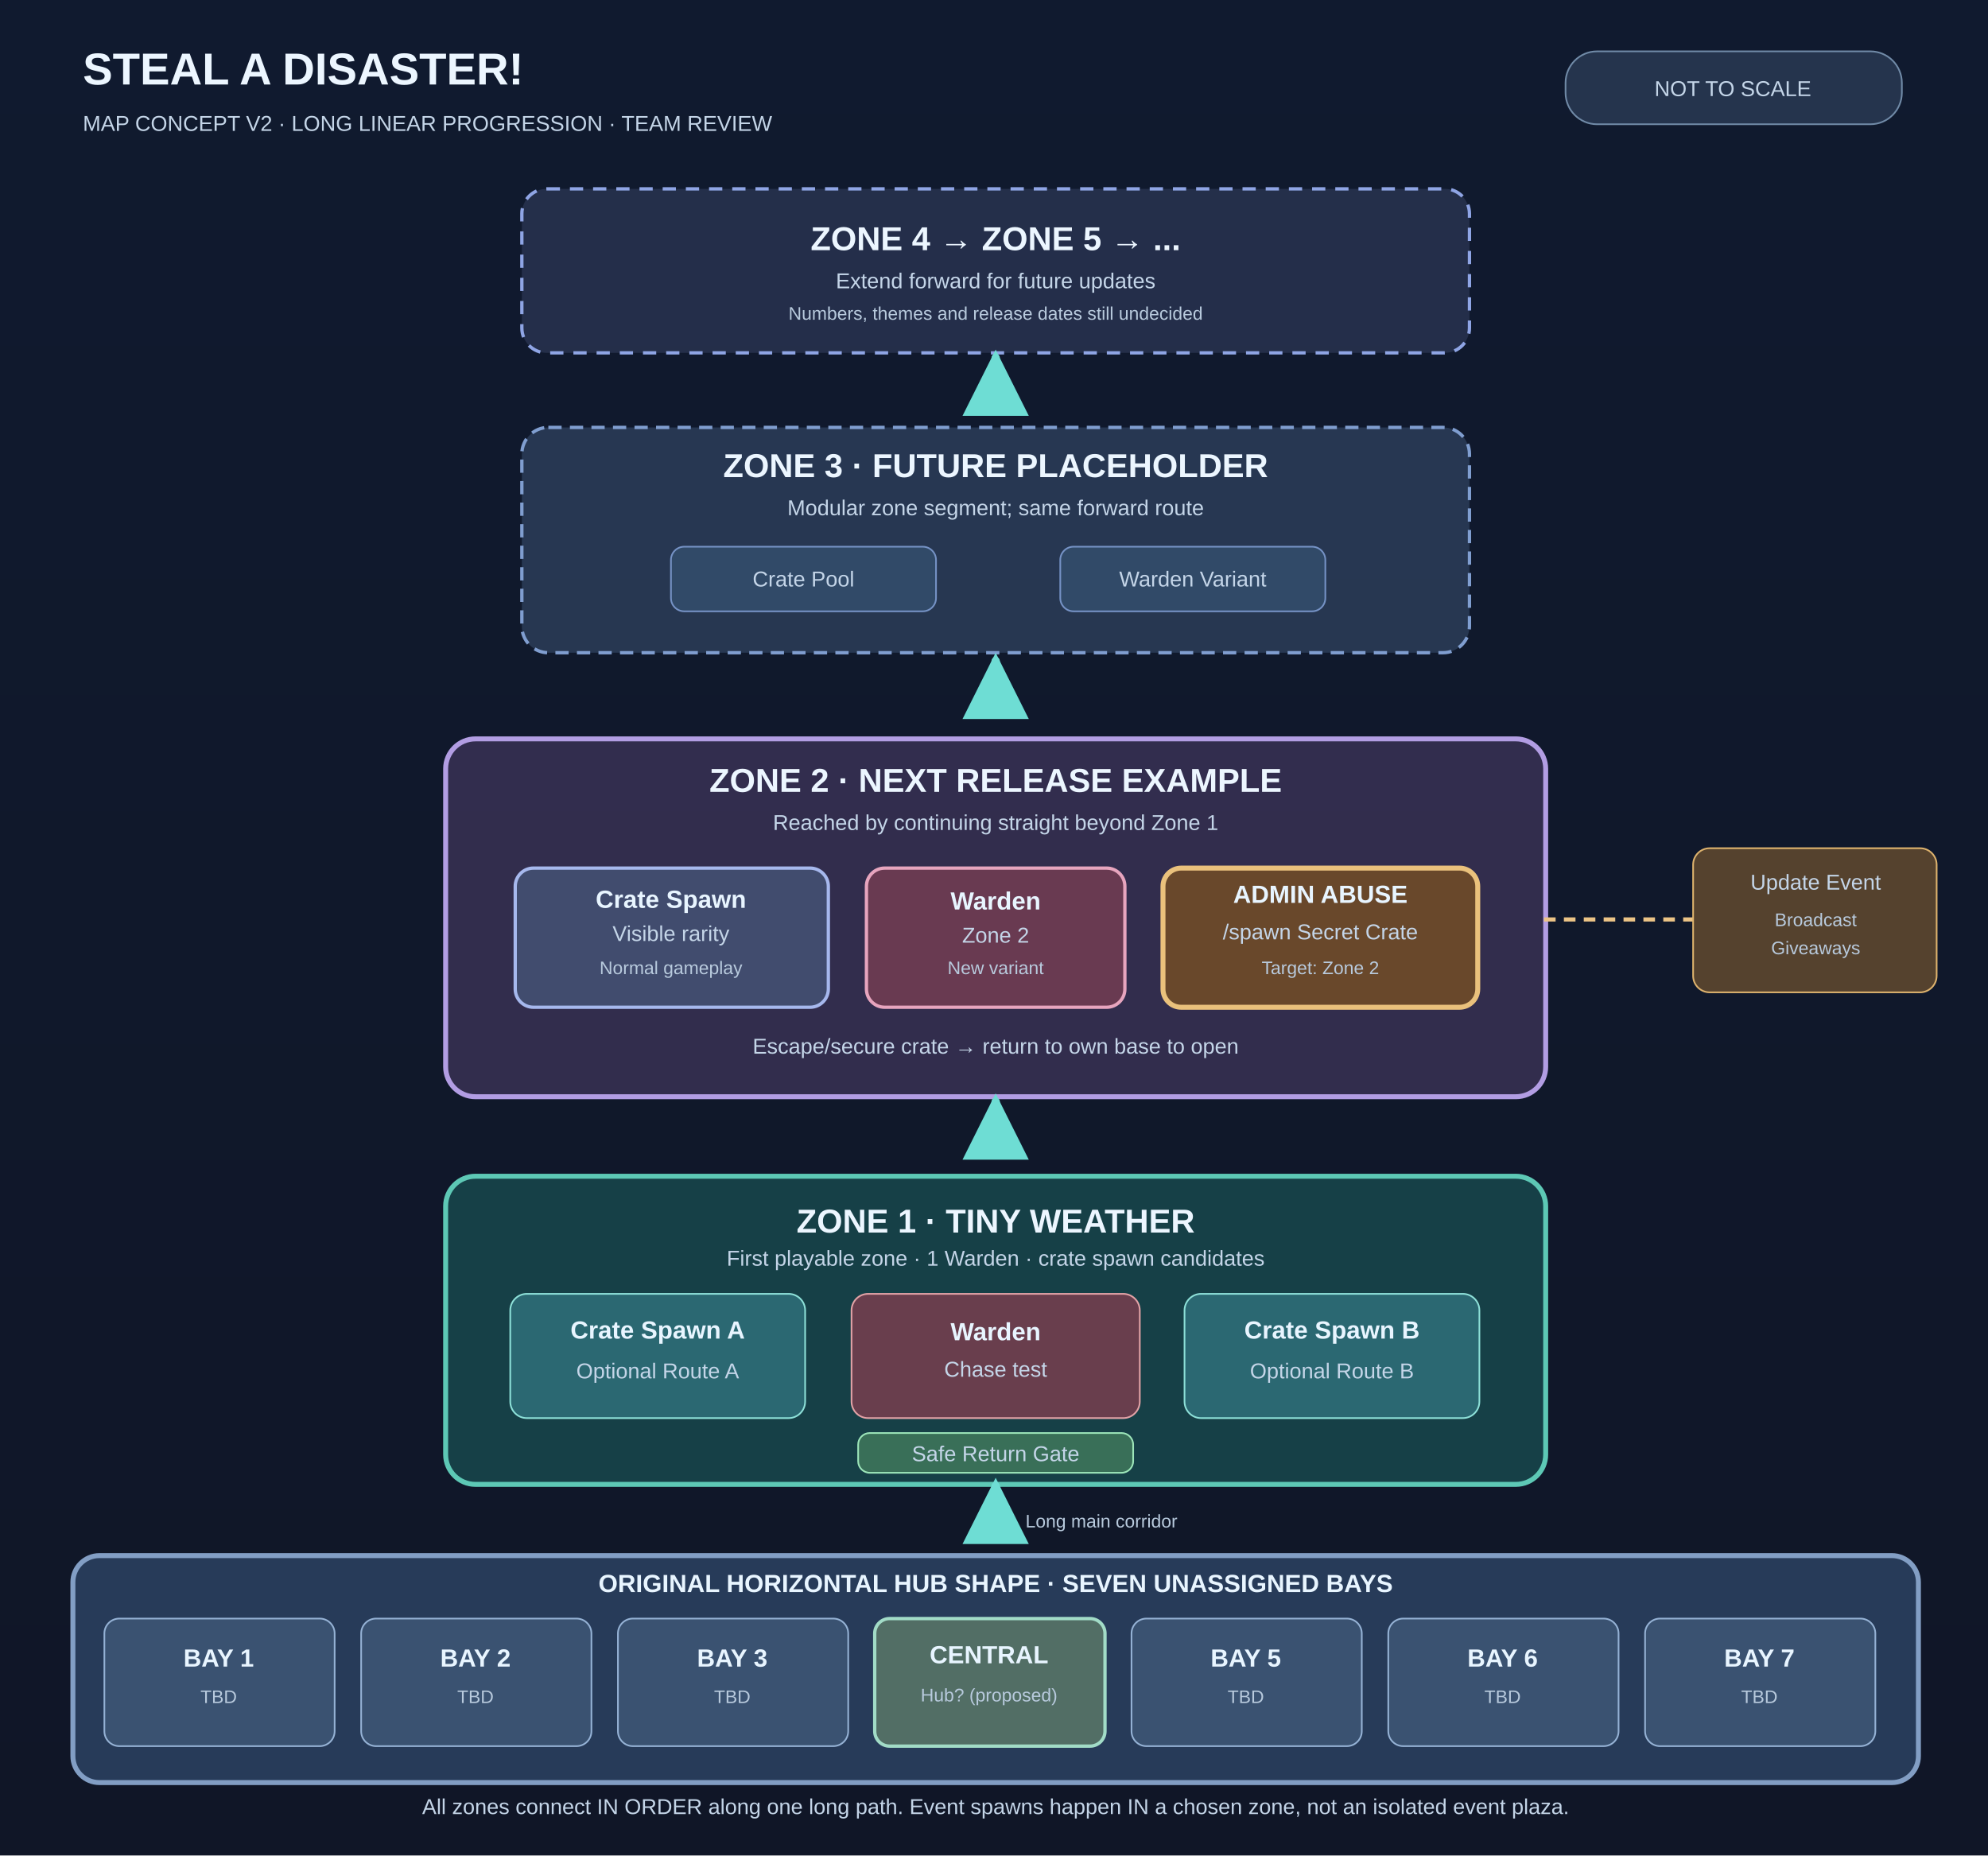
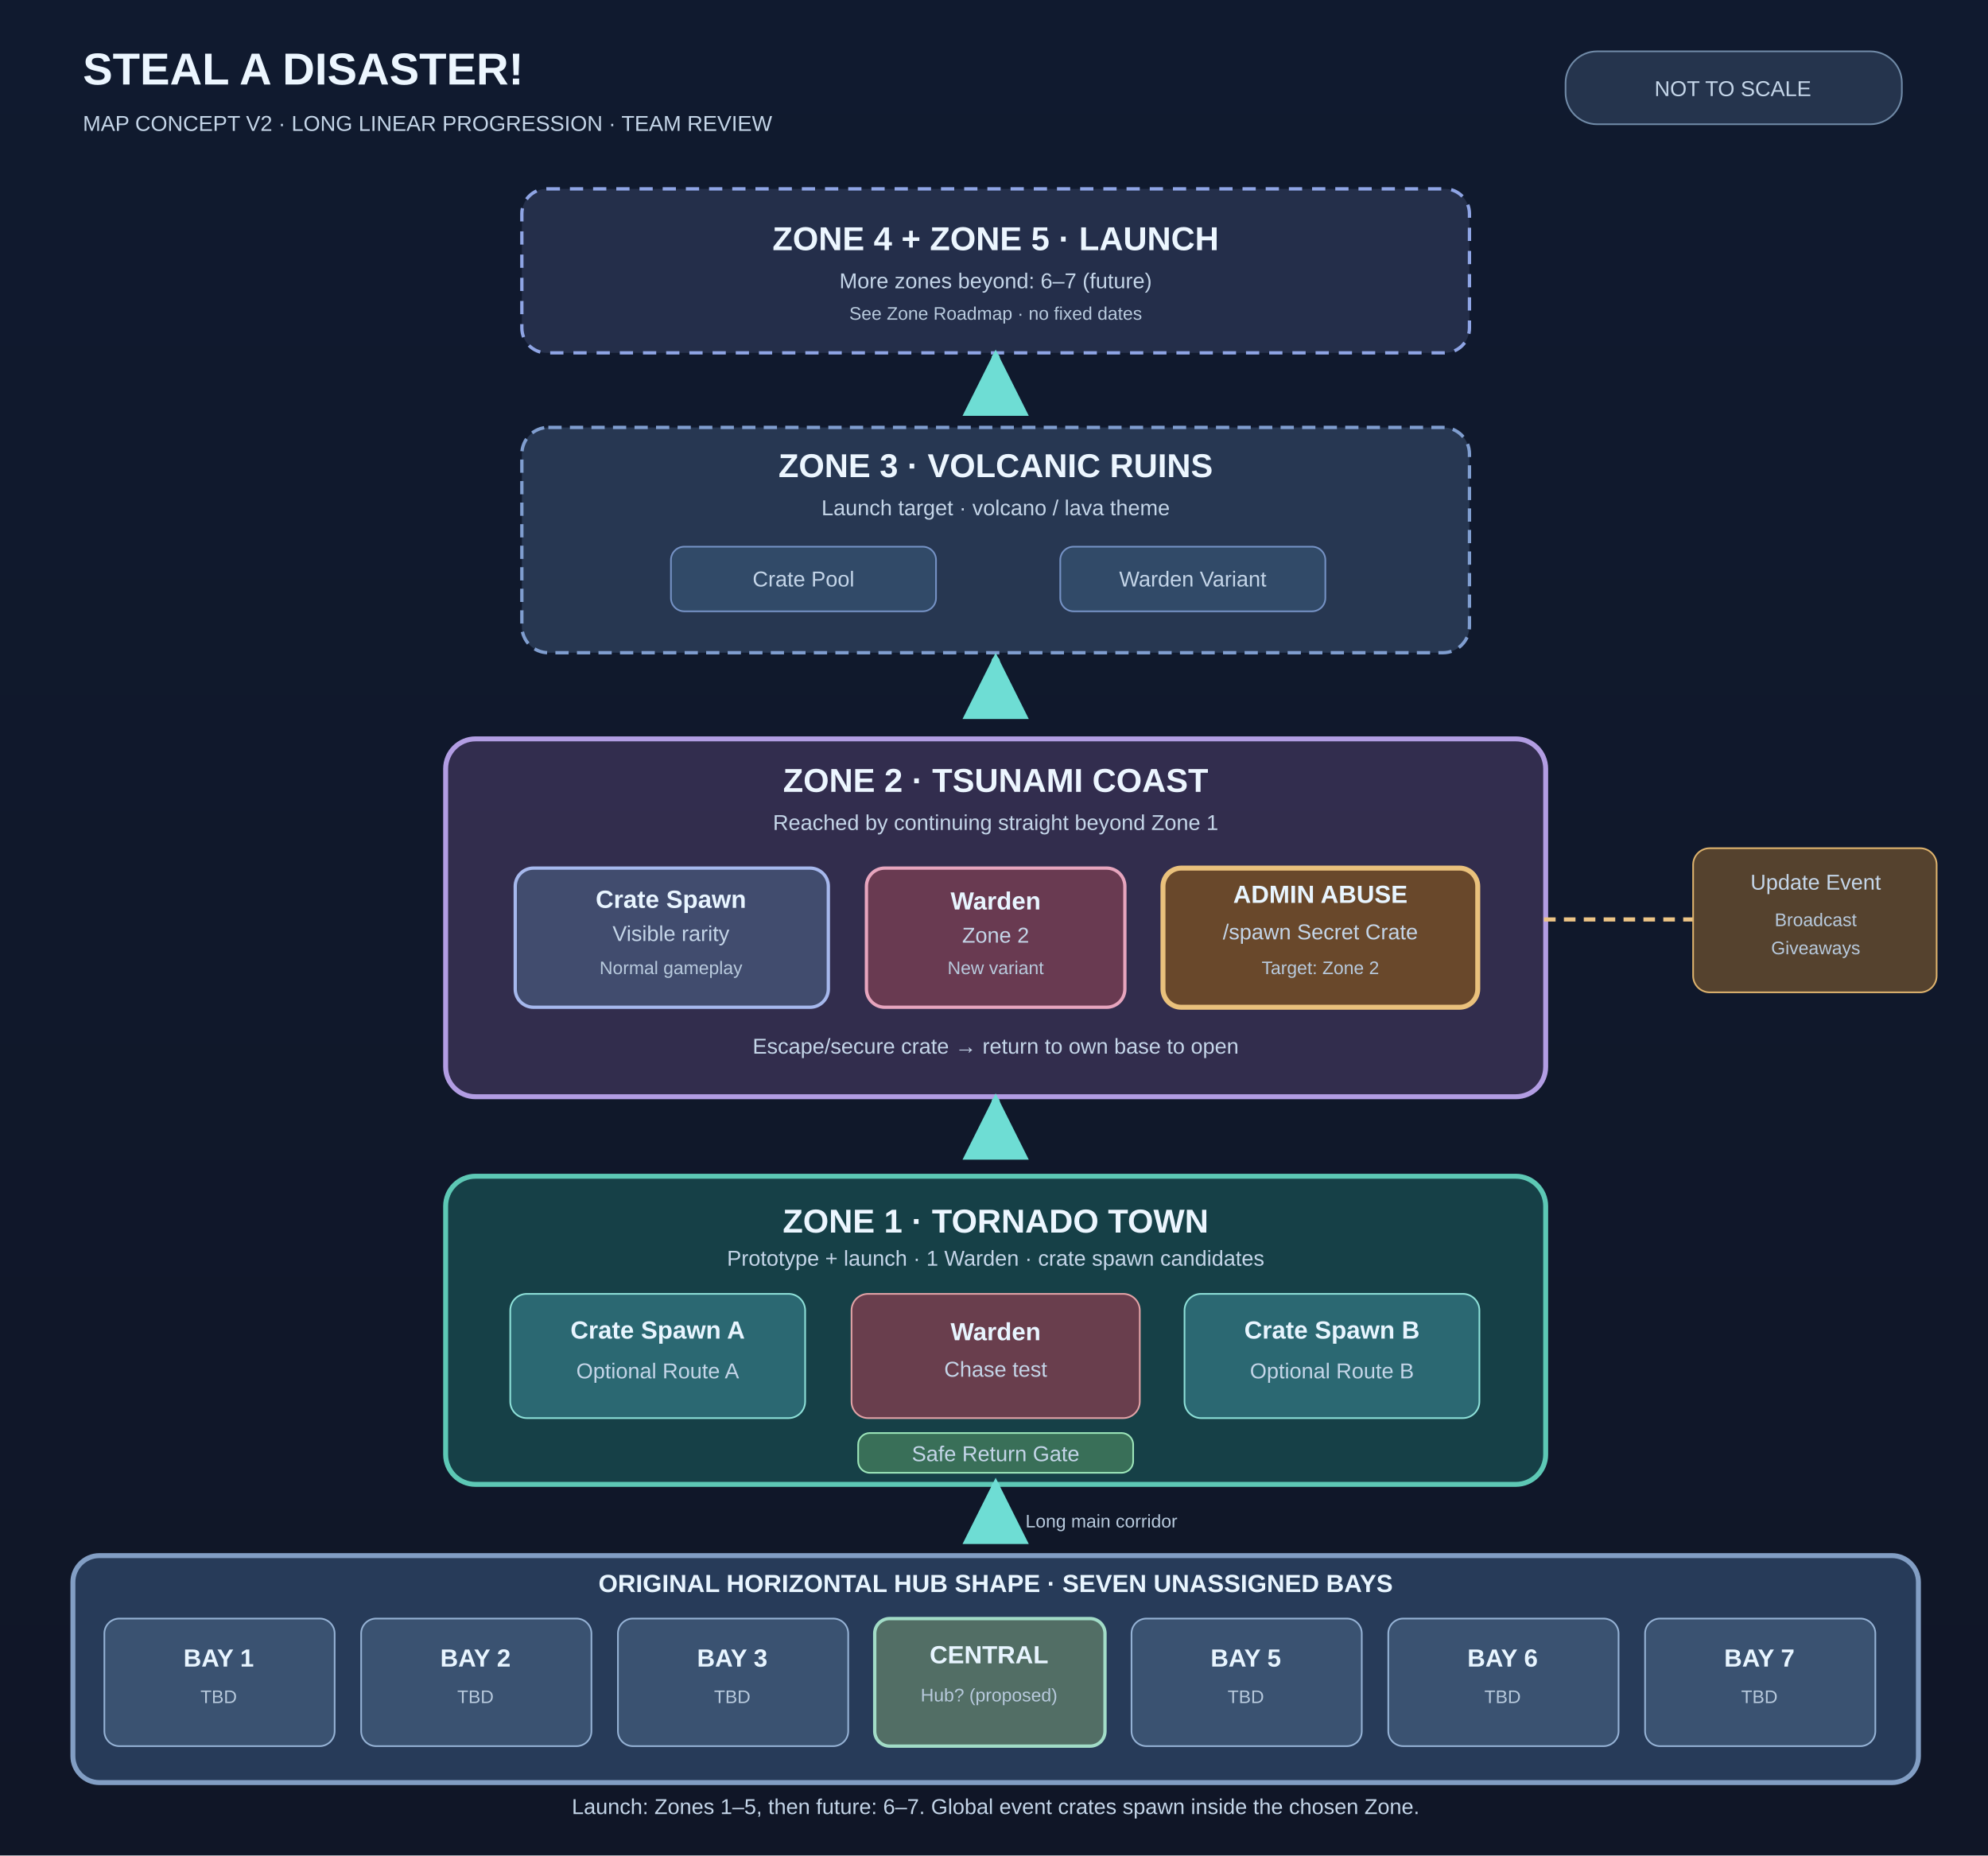
<svg xmlns="http://www.w3.org/2000/svg" viewBox="0 0 1200 1120" width="1200" height="1120" role="img" aria-labelledby="title desc">
  <defs>
    <linearGradient id="bg" x1="0" y1="0" x2="0" y2="1">
      <stop offset="0" stop-color="#101a2f" />
      <stop offset="1" stop-color="#101627" />
    </linearGradient>
    <marker id="arr" markerWidth="8" markerHeight="8" refX="7" refY="4" orient="auto">
      <path d="M0 0 L8 4 L0 8Z" fill="#6eddd4" />
    </marker>
    <style>
 .title{font:700 27px 'Segoe UI',Arial,sans-serif;fill:#ecf6ff}
 .major{font:700 20px 'Segoe UI',Arial,sans-serif;fill:#ecf6ff}
 .medium{font:650 15px 'Segoe UI',Arial,sans-serif;fill:#e8f5ff}
 .small{font:500 13px 'Segoe UI',Arial,sans-serif;fill:#c4d5e8}
 .tiny{font:500 11px 'Segoe UI',Arial,sans-serif;fill:#b8cadd}
 .step{stroke:#6eddd4;stroke-width:5;fill:none;marker-end:url(#arr);stroke-linecap:round}
 </style>
  </defs>
  <rect width="1200" height="1120" fill="url(#bg)" />
  <text x="50" y="51" class="title">STEAL A DISASTER!</text>
  <text x="50" y="79" class="small">MAP CONCEPT V2 · LONG LINEAR PROGRESSION · TEAM REVIEW</text>
  <rect x="945" y="31" width="203" height="44" rx="19" fill="#25344d" stroke="#708aa7" />
  <text x="1046" y="58" class="small" text-anchor="middle">NOT TO SCALE</text>
  <rect x="315" y="114" width="572" height="99" rx="15" fill="#394467" fill-opacity=".5" stroke="#8fa5e5" stroke-width="2" stroke-dasharray="8 6" />
-   <text x="601" y="151" class="major" text-anchor="middle">ZONE 4 → ZONE 5 → ...</text>
-   <text x="601" y="174" class="small" text-anchor="middle">Extend forward for future updates</text>
-   <text x="601" y="193" class="tiny" text-anchor="middle">Numbers, themes and release dates still undecided</text>
+   <text x="601" y="151" class="major" text-anchor="middle">ZONE 4 + ZONE 5 · LAUNCH</text>
+   <text x="601" y="174" class="small" text-anchor="middle">More zones beyond: 6–7 (future)</text>
+   <text x="601" y="193" class="tiny" text-anchor="middle">See Zone Roadmap · no fixed dates</text>
  <path d="M601 248 V216" class="step" />
  <rect x="315" y="258" width="572" height="136" rx="16" fill="#334866" fill-opacity=".65" stroke="#809ed0" stroke-width="2" stroke-dasharray="8 5" />
-   <text x="601" y="288" class="major" text-anchor="middle">ZONE 3 · FUTURE PLACEHOLDER</text>
-   <text x="601" y="311" class="small" text-anchor="middle">Modular zone segment; same forward route</text>
+   <text x="601" y="288" class="major" text-anchor="middle">ZONE 3 · VOLCANIC RUINS</text>
+   <text x="601" y="311" class="small" text-anchor="middle">Launch target · volcano / lava theme</text>
  <rect x="405" y="330" width="160" height="39" rx="8" fill="#314a68" stroke="#7592c5" />
  <text x="485" y="354" class="small" text-anchor="middle">Crate Pool</text>
  <rect x="640" y="330" width="160" height="39" rx="8" fill="#314a68" stroke="#7592c5" />
  <text x="720" y="354" class="small" text-anchor="middle">Warden Variant</text>
  <path d="M601 430 V399" class="step" />
  <rect x="269" y="446" width="664" height="216" rx="18" fill="#3b3457" fill-opacity=".78" stroke="#b29de3" stroke-width="3" />
-   <text x="601" y="478" class="major" text-anchor="middle">ZONE 2 · NEXT RELEASE EXAMPLE</text>
+   <text x="601" y="478" class="major" text-anchor="middle">ZONE 2 · TSUNAMI COAST</text>
  <text x="601" y="501" class="small" text-anchor="middle">Reached by continuing straight beyond Zone 1</text>
  <rect x="311" y="524" width="189" height="84" rx="11" fill="#414c6e" stroke="#a6b8ed" stroke-width="2" />
  <text x="405" y="548" class="medium" text-anchor="middle">Crate Spawn</text>
  <text x="405" y="568" class="small" text-anchor="middle">Visible rarity</text>
  <text x="405" y="588" class="tiny" text-anchor="middle">Normal gameplay</text>
  <rect x="523" y="524" width="156" height="84" rx="11" fill="#693a51" stroke="#e7a5be" stroke-width="2" />
  <text x="601" y="549" class="medium" text-anchor="middle">Warden</text>
  <text x="601" y="569" class="small" text-anchor="middle">Zone 2</text>
  <text x="601" y="588" class="tiny" text-anchor="middle">New variant</text>
  <rect x="702" y="524" width="190" height="84" rx="11" fill="#69482b" stroke="#eac17c" stroke-width="3" />
  <text x="797" y="545" class="medium" text-anchor="middle">ADMIN ABUSE</text>
  <text x="797" y="567" class="small" text-anchor="middle">/spawn Secret Crate</text>
  <text x="797" y="588" class="tiny" text-anchor="middle">Target: Zone 2</text>
  <path d="M932 555 H1034" stroke="#ecc486" stroke-width="2.5" stroke-dasharray="7 5" />
  <rect x="1022" y="512" width="147" height="87" rx="10" fill="#55422e" stroke="#ddb26d" />
  <text x="1096" y="537" class="small" text-anchor="middle">Update Event</text>
  <text x="1096" y="559" class="tiny" text-anchor="middle">Broadcast</text>
  <text x="1096" y="576" class="tiny" text-anchor="middle">Giveaways</text>
  <text x="601" y="636" class="small" text-anchor="middle">Escape/secure crate → return to own base to open</text>
  <path d="M601 695 V665" class="step" />
  <rect x="269" y="710" width="664" height="186" rx="18" fill="#184d50" fill-opacity=".76" stroke="#5dc8b5" stroke-width="3" />
-   <text x="601" y="744" class="major" text-anchor="middle">ZONE 1 · TINY WEATHER</text>
-   <text x="601" y="764" class="small" text-anchor="middle">First playable zone · 1 Warden · crate spawn candidates</text>
+   <text x="601" y="744" class="major" text-anchor="middle">ZONE 1 · TORNADO TOWN</text>
+   <text x="601" y="764" class="small" text-anchor="middle">Prototype + launch · 1 Warden · crate spawn candidates</text>
  <rect x="308" y="781" width="178" height="75" rx="10" fill="#2b6872" stroke="#8de0d8" />
  <text x="397" y="808" class="medium" text-anchor="middle">Crate Spawn A</text>
  <text x="397" y="832" class="small" text-anchor="middle">Optional Route A</text>
  <rect x="514" y="781" width="174" height="75" rx="10" fill="#693e4d" stroke="#e2a2a6" />
  <text x="601" y="809" class="medium" text-anchor="middle">Warden</text>
  <text x="601" y="831" class="small" text-anchor="middle">Chase test</text>
  <rect x="715" y="781" width="178" height="75" rx="10" fill="#2b6872" stroke="#8de0d8" />
  <text x="804" y="808" class="medium" text-anchor="middle">Crate Spawn B</text>
  <text x="804" y="832" class="small" text-anchor="middle">Optional Route B</text>
  <rect x="518" y="865" width="166" height="24" rx="7" fill="#396f58" stroke="#9ce5b9" />
  <text x="601" y="882" class="small" text-anchor="middle">Safe Return Gate</text>
  <path d="M601 928 V897" class="step" />
  <text x="619" y="922" class="tiny">Long main corridor</text>
  <rect x="44" y="939" width="1114" height="137" rx="16" fill="#273b59" stroke="#829ec4" stroke-width="3" />
  <text x="601" y="961" class="medium" text-anchor="middle">ORIGINAL HORIZONTAL HUB SHAPE · SEVEN UNASSIGNED BAYS</text>
  <g font-family="Segoe UI,Arial" text-anchor="middle">
    <rect x="63" y="977" width="139" height="77" rx="9" fill="#3a5271" stroke="#95b2d5" />
    <text x="132" y="1006" class="medium">BAY 1</text>
    <text x="132" y="1028" class="tiny">TBD</text>
    <rect x="218" y="977" width="139" height="77" rx="9" fill="#3a5271" stroke="#95b2d5" />
    <text x="287" y="1006" class="medium">BAY 2</text>
    <text x="287" y="1028" class="tiny">TBD</text>
    <rect x="373" y="977" width="139" height="77" rx="9" fill="#3a5271" stroke="#95b2d5" />
    <text x="442" y="1006" class="medium">BAY 3</text>
    <text x="442" y="1028" class="tiny">TBD</text>
    <rect x="528" y="977" width="139" height="77" rx="9" fill="#526e65" stroke="#a2dcc7" stroke-width="2" />
    <text x="597" y="1004" class="medium">CENTRAL</text>
    <text x="597" y="1027" class="tiny">Hub? (proposed)</text>
    <rect x="683" y="977" width="139" height="77" rx="9" fill="#3a5271" stroke="#95b2d5" />
    <text x="752" y="1006" class="medium">BAY 5</text>
    <text x="752" y="1028" class="tiny">TBD</text>
    <rect x="838" y="977" width="139" height="77" rx="9" fill="#3a5271" stroke="#95b2d5" />
    <text x="907" y="1006" class="medium">BAY 6</text>
    <text x="907" y="1028" class="tiny">TBD</text>
    <rect x="993" y="977" width="139" height="77" rx="9" fill="#3a5271" stroke="#95b2d5" />
    <text x="1062" y="1006" class="medium">BAY 7</text>
    <text x="1062" y="1028" class="tiny">TBD</text>
  </g>
-   <text x="601" y="1095" text-anchor="middle" class="small">All zones connect IN ORDER along one long path. Event spawns happen IN a chosen zone, not an isolated event plaza.</text>
+   <text x="601" y="1095" text-anchor="middle" class="small">Launch: Zones 1–5, then future: 6–7. Global event crates spawn inside the chosen Zone.</text>
</svg>
